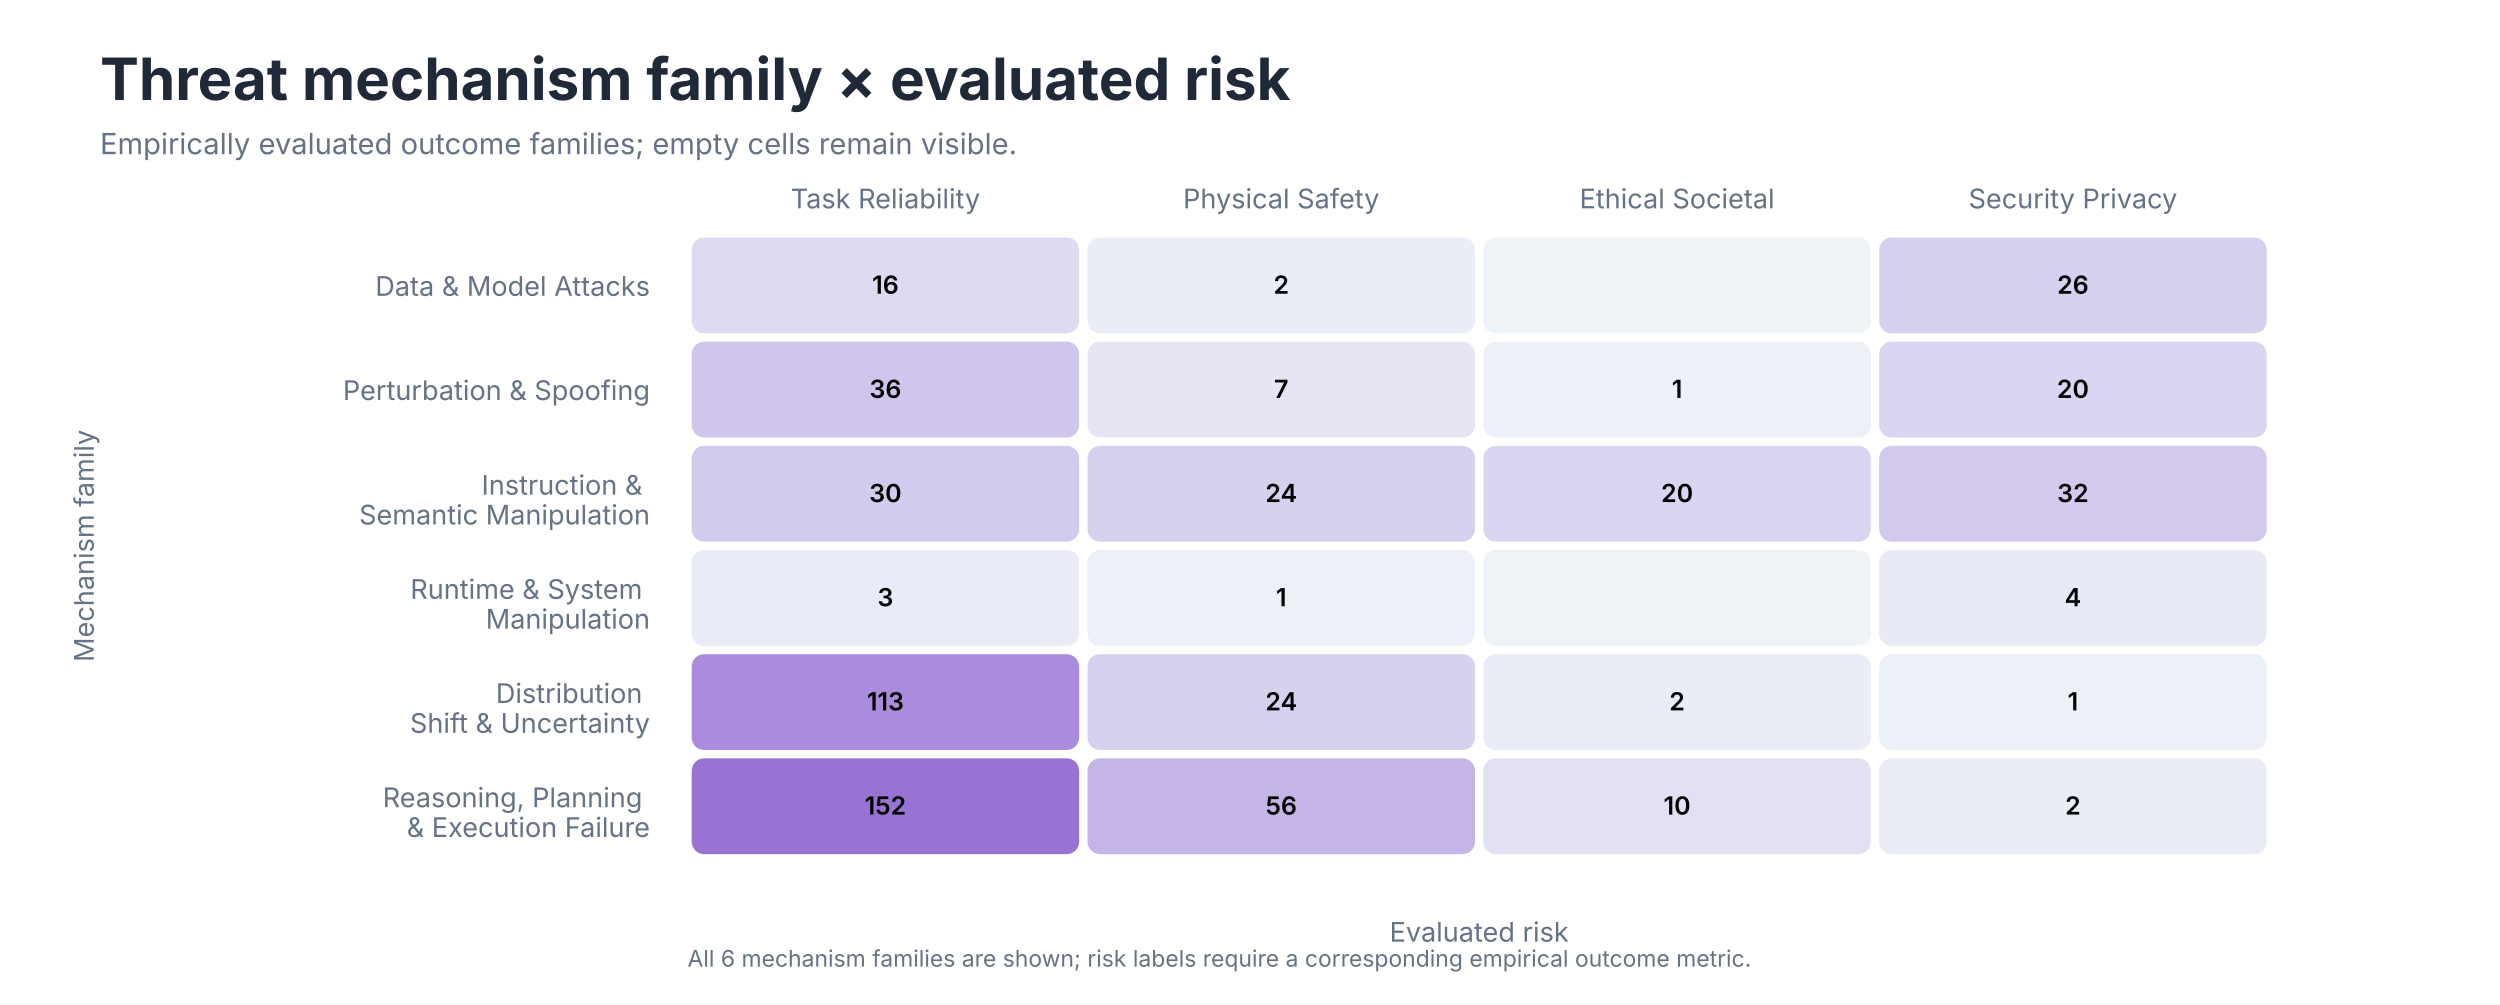
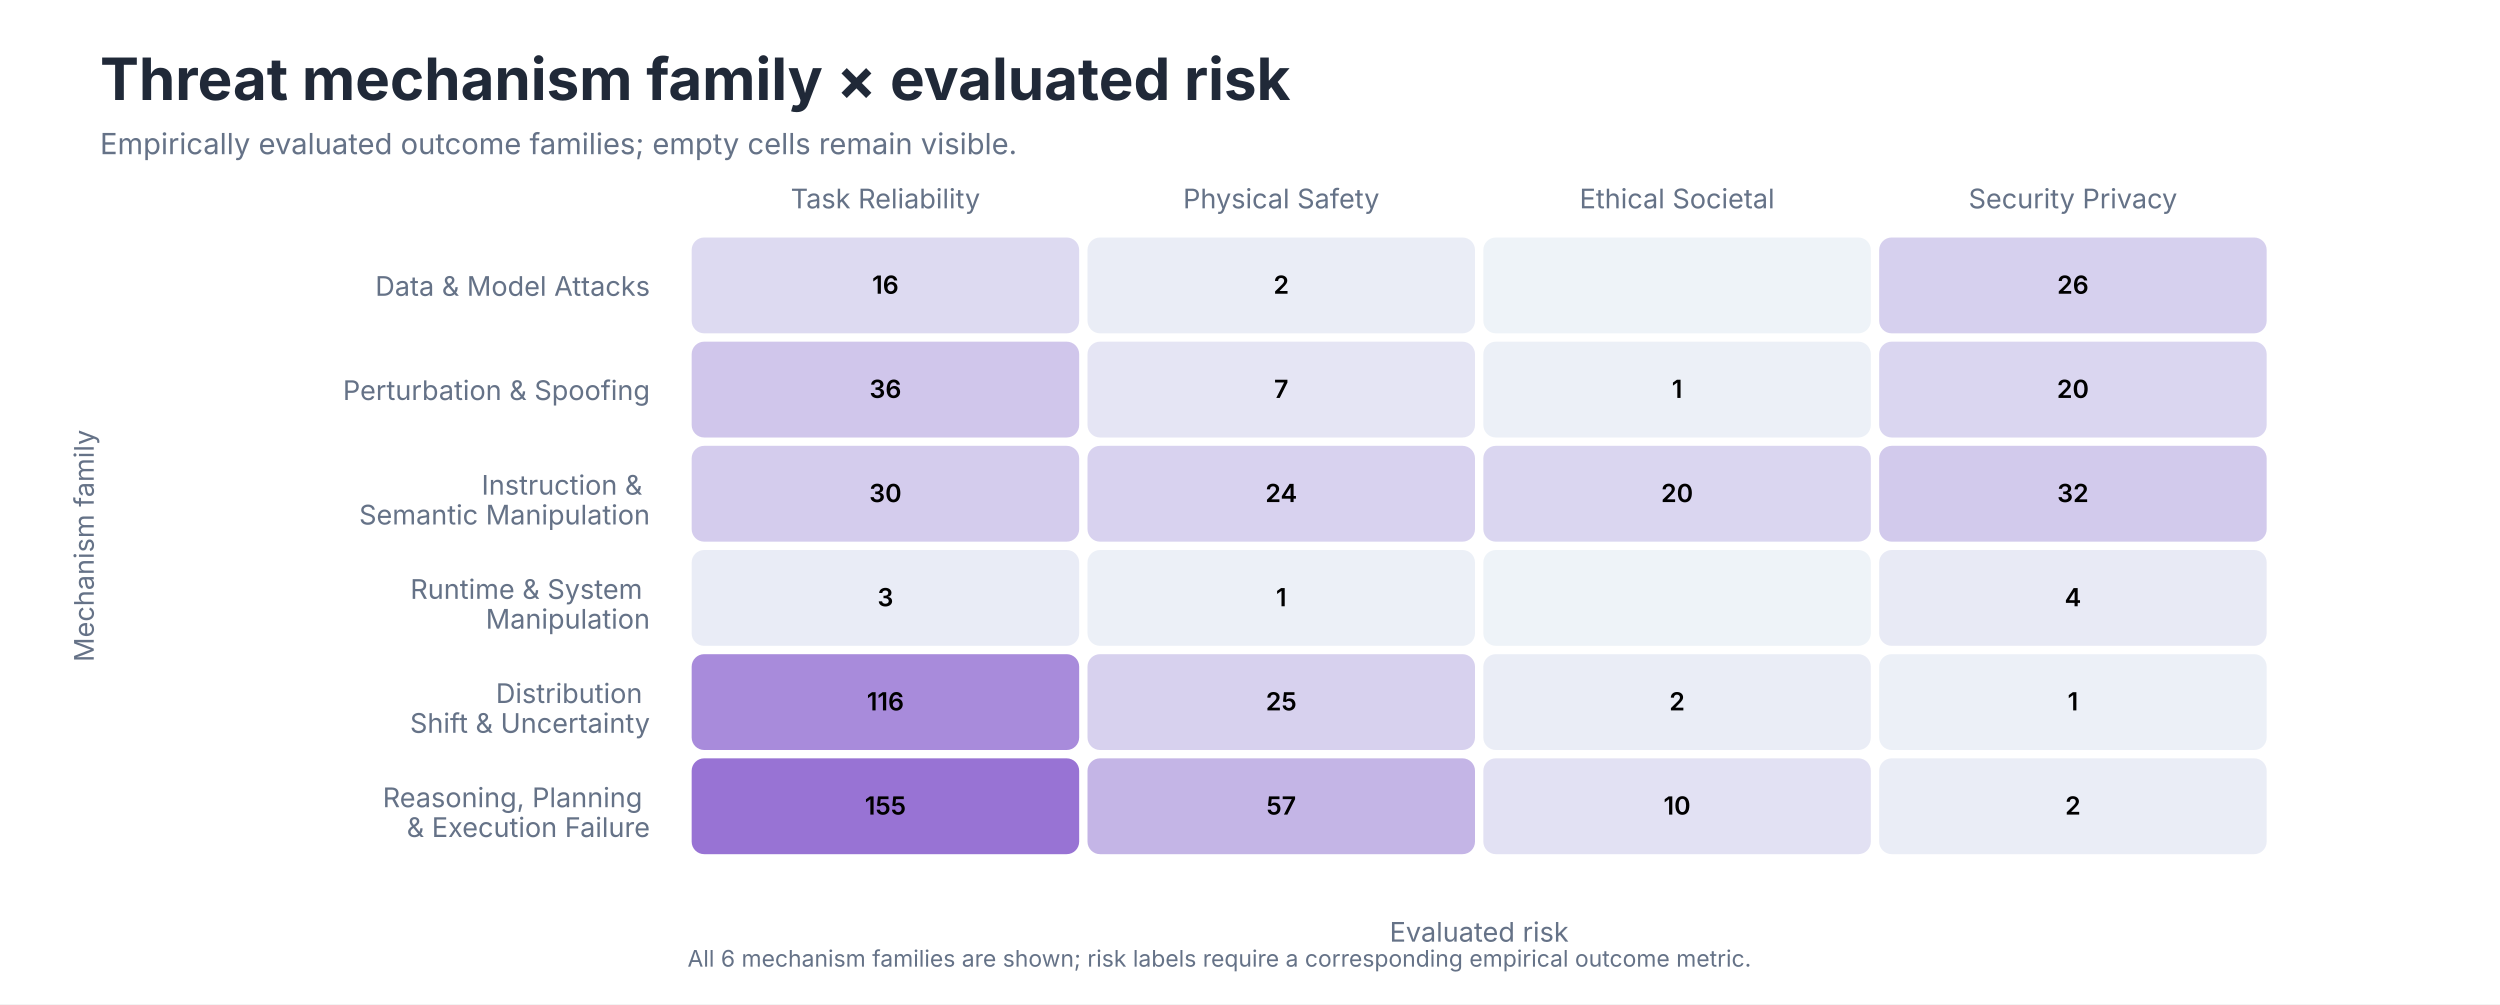
<svg xmlns="http://www.w3.org/2000/svg" role="img" aria-labelledby="title desc" viewBox="0 0 1200 482">
  <style>
text { font-family: -apple-system, BlinkMacSystemFont, 'Segoe UI', sans-serif; }
.title { font-size: 28px; font-weight: 650; fill: #202938; }
.subtitle { font-size: 14px; fill: #657287; }
.axis { font-size: 13px; fill: #657287; }
.label { font-size: 13px; fill: #202938; }
.small { font-size: 11px; fill: #657287; }
</style>
  <rect width="1200" height="482" fill="#FFFFFF" />
  <text class="title" x="48" y="48">Threat mechanism family × evaluated risk</text>
  <text class="subtitle" x="48" y="74">Empirically evaluated outcome families; empty cells remain visible.</text>
  <text class="axis" x="425.0" y="100" text-anchor="middle">Task Reliability</text>
  <text class="axis" x="615.0" y="100" text-anchor="middle">Physical Safety</text>
  <text class="axis" x="805.0" y="100" text-anchor="middle">Ethical Societal</text>
  <text class="axis" x="995.0" y="100" text-anchor="middle">Security Privacy</text>
  <text class="axis" text-anchor="end" x="312.0" y="142.0">Data &amp; Model Attacks</text>
  <rect x="332" y="114" width="186" height="46" rx="6" fill="#DDDAF1" />
  <text x="425.0" y="141.0" text-anchor="middle" font-size="12" font-weight="600" fill="#000000">16</text>
  <rect x="522" y="114" width="186" height="46" rx="6" fill="#EAEDF6" />
  <text x="615.0" y="141.0" text-anchor="middle" font-size="12" font-weight="600" fill="#000000">2</text>
  <rect x="712" y="114" width="186" height="46" rx="6" fill="#EEF3F8" />
  <text x="805.0" y="141.0" text-anchor="middle" font-size="12" font-weight="600" fill="#000000" />
-   <rect x="902" y="114" width="186" height="46" rx="6" fill="#D6CFEE" />
+   <rect x="902" y="114" width="186" height="46" rx="6" fill="#D6D0EE" />
  <text x="995.0" y="141.0" text-anchor="middle" font-size="12" font-weight="600" fill="#000000">26</text>
  <text class="axis" text-anchor="end" x="312.0" y="192.0">Perturbation &amp; Spoofing</text>
  <rect x="332" y="164" width="186" height="46" rx="6" fill="#D0C6EB" />
  <text x="425.0" y="191.0" text-anchor="middle" font-size="12" font-weight="600" fill="#000000">36</text>
  <rect x="522" y="164" width="186" height="46" rx="6" fill="#E5E5F4" />
  <text x="615.0" y="191.0" text-anchor="middle" font-size="12" font-weight="600" fill="#000000">7</text>
  <rect x="712" y="164" width="186" height="46" rx="6" fill="#ECF0F7" />
  <text x="805.0" y="191.0" text-anchor="middle" font-size="12" font-weight="600" fill="#000000">1</text>
-   <rect x="902" y="164" width="186" height="46" rx="6" fill="#DAD5F0" />
+   <rect x="902" y="164" width="186" height="46" rx="6" fill="#DAD6F0" />
  <text x="995.0" y="191.0" text-anchor="middle" font-size="12" font-weight="600" fill="#000000">20</text>
  <text class="axis" text-anchor="end" x="312.0" y="242.0">
    <tspan x="312.0" dy="-0.35em">Instruction &amp;</tspan>
    <tspan x="312.0" dy="1.1em">Semantic Manipulation</tspan>
  </text>
-   <rect x="332" y="214" width="186" height="46" rx="6" fill="#D3CBED" />
+   <rect x="332" y="214" width="186" height="46" rx="6" fill="#D4CCED" />
  <text x="425.0" y="241.0" text-anchor="middle" font-size="12" font-weight="600" fill="#000000">30</text>
-   <rect x="522" y="214" width="186" height="46" rx="6" fill="#D7D1EE" />
+   <rect x="522" y="214" width="186" height="46" rx="6" fill="#D8D2EF" />
  <text x="615.0" y="241.0" text-anchor="middle" font-size="12" font-weight="600" fill="#000000">24</text>
-   <rect x="712" y="214" width="186" height="46" rx="6" fill="#DAD5F0" />
+   <rect x="712" y="214" width="186" height="46" rx="6" fill="#DAD6F0" />
  <text x="805.0" y="241.0" text-anchor="middle" font-size="12" font-weight="600" fill="#000000">20</text>
-   <rect x="902" y="214" width="186" height="46" rx="6" fill="#D2C9EC" />
+   <rect x="902" y="214" width="186" height="46" rx="6" fill="#D2CAEC" />
  <text x="995.0" y="241.0" text-anchor="middle" font-size="12" font-weight="600" fill="#000000">32</text>
  <text class="axis" text-anchor="end" x="312.0" y="292.0">
    <tspan x="312.0" dy="-0.35em">Runtime &amp; System</tspan>
    <tspan x="312.0" dy="1.1em">Manipulation</tspan>
  </text>
-   <rect x="332" y="264" width="186" height="46" rx="6" fill="#E9EBF6" />
+   <rect x="332" y="264" width="186" height="46" rx="6" fill="#E9ECF6" />
  <text x="425.0" y="291.0" text-anchor="middle" font-size="12" font-weight="600" fill="#000000">3</text>
  <rect x="522" y="264" width="186" height="46" rx="6" fill="#ECF0F7" />
  <text x="615.0" y="291.0" text-anchor="middle" font-size="12" font-weight="600" fill="#000000">1</text>
  <rect x="712" y="264" width="186" height="46" rx="6" fill="#EEF3F8" />
  <text x="805.0" y="291.0" text-anchor="middle" font-size="12" font-weight="600" fill="#000000" />
  <rect x="902" y="264" width="186" height="46" rx="6" fill="#E8EAF5" />
  <text x="995.0" y="291.0" text-anchor="middle" font-size="12" font-weight="600" fill="#000000">4</text>
  <text class="axis" text-anchor="end" x="312.0" y="342.0">
    <tspan x="312.0" dy="-0.35em">Distribution</tspan>
    <tspan x="312.0" dy="1.1em">Shift &amp; Uncertainty</tspan>
  </text>
-   <rect x="332" y="314" width="186" height="46" rx="6" fill="#A98CDB" />
-   <text x="425.0" y="341.0" text-anchor="middle" font-size="12" font-weight="600" fill="#000000">113</text>
+   <rect x="332" y="314" width="186" height="46" rx="6" fill="#A88BDB" />
+   <text x="425.0" y="341.0" text-anchor="middle" font-size="12" font-weight="600" fill="#000000">116</text>
  <rect x="522" y="314" width="186" height="46" rx="6" fill="#D7D1EE" />
-   <text x="615.0" y="341.0" text-anchor="middle" font-size="12" font-weight="600" fill="#000000">24</text>
+   <text x="615.0" y="341.0" text-anchor="middle" font-size="12" font-weight="600" fill="#000000">25</text>
  <rect x="712" y="314" width="186" height="46" rx="6" fill="#EAEDF6" />
  <text x="805.0" y="341.0" text-anchor="middle" font-size="12" font-weight="600" fill="#000000">2</text>
  <rect x="902" y="314" width="186" height="46" rx="6" fill="#ECF0F7" />
  <text x="995.0" y="341.0" text-anchor="middle" font-size="12" font-weight="600" fill="#000000">1</text>
  <text class="axis" text-anchor="end" x="312.0" y="392.0">
    <tspan x="312.0" dy="-0.35em">Reasoning, Planning</tspan>
    <tspan x="312.0" dy="1.1em">&amp; Execution Failure</tspan>
  </text>
  <rect x="332" y="364" width="186" height="46" rx="6" fill="#9873D4" />
-   <text x="425.0" y="391.0" text-anchor="middle" font-size="12" font-weight="600" fill="#000000">152</text>
+   <text x="425.0" y="391.0" text-anchor="middle" font-size="12" font-weight="600" fill="#000000">155</text>
  <rect x="522" y="364" width="186" height="46" rx="6" fill="#C4B5E6" />
-   <text x="615.0" y="391.0" text-anchor="middle" font-size="12" font-weight="600" fill="#000000">56</text>
+   <text x="615.0" y="391.0" text-anchor="middle" font-size="12" font-weight="600" fill="#000000">57</text>
  <rect x="712" y="364" width="186" height="46" rx="6" fill="#E2E1F3" />
  <text x="805.0" y="391.0" text-anchor="middle" font-size="12" font-weight="600" fill="#000000">10</text>
  <rect x="902" y="364" width="186" height="46" rx="6" fill="#EAEDF6" />
  <text x="995.0" y="391.0" text-anchor="middle" font-size="12" font-weight="600" fill="#000000">2</text>
  <text class="axis" x="710.0" y="452" text-anchor="middle">Evaluated risk</text>
  <text class="axis" transform="translate(45 262.0) rotate(-90)" text-anchor="middle">Mechanism family</text>
  <text class="small" x="330" y="464">All 6 mechanism families are shown; risk labels require a corresponding empirical outcome metric.</text>
</svg>
